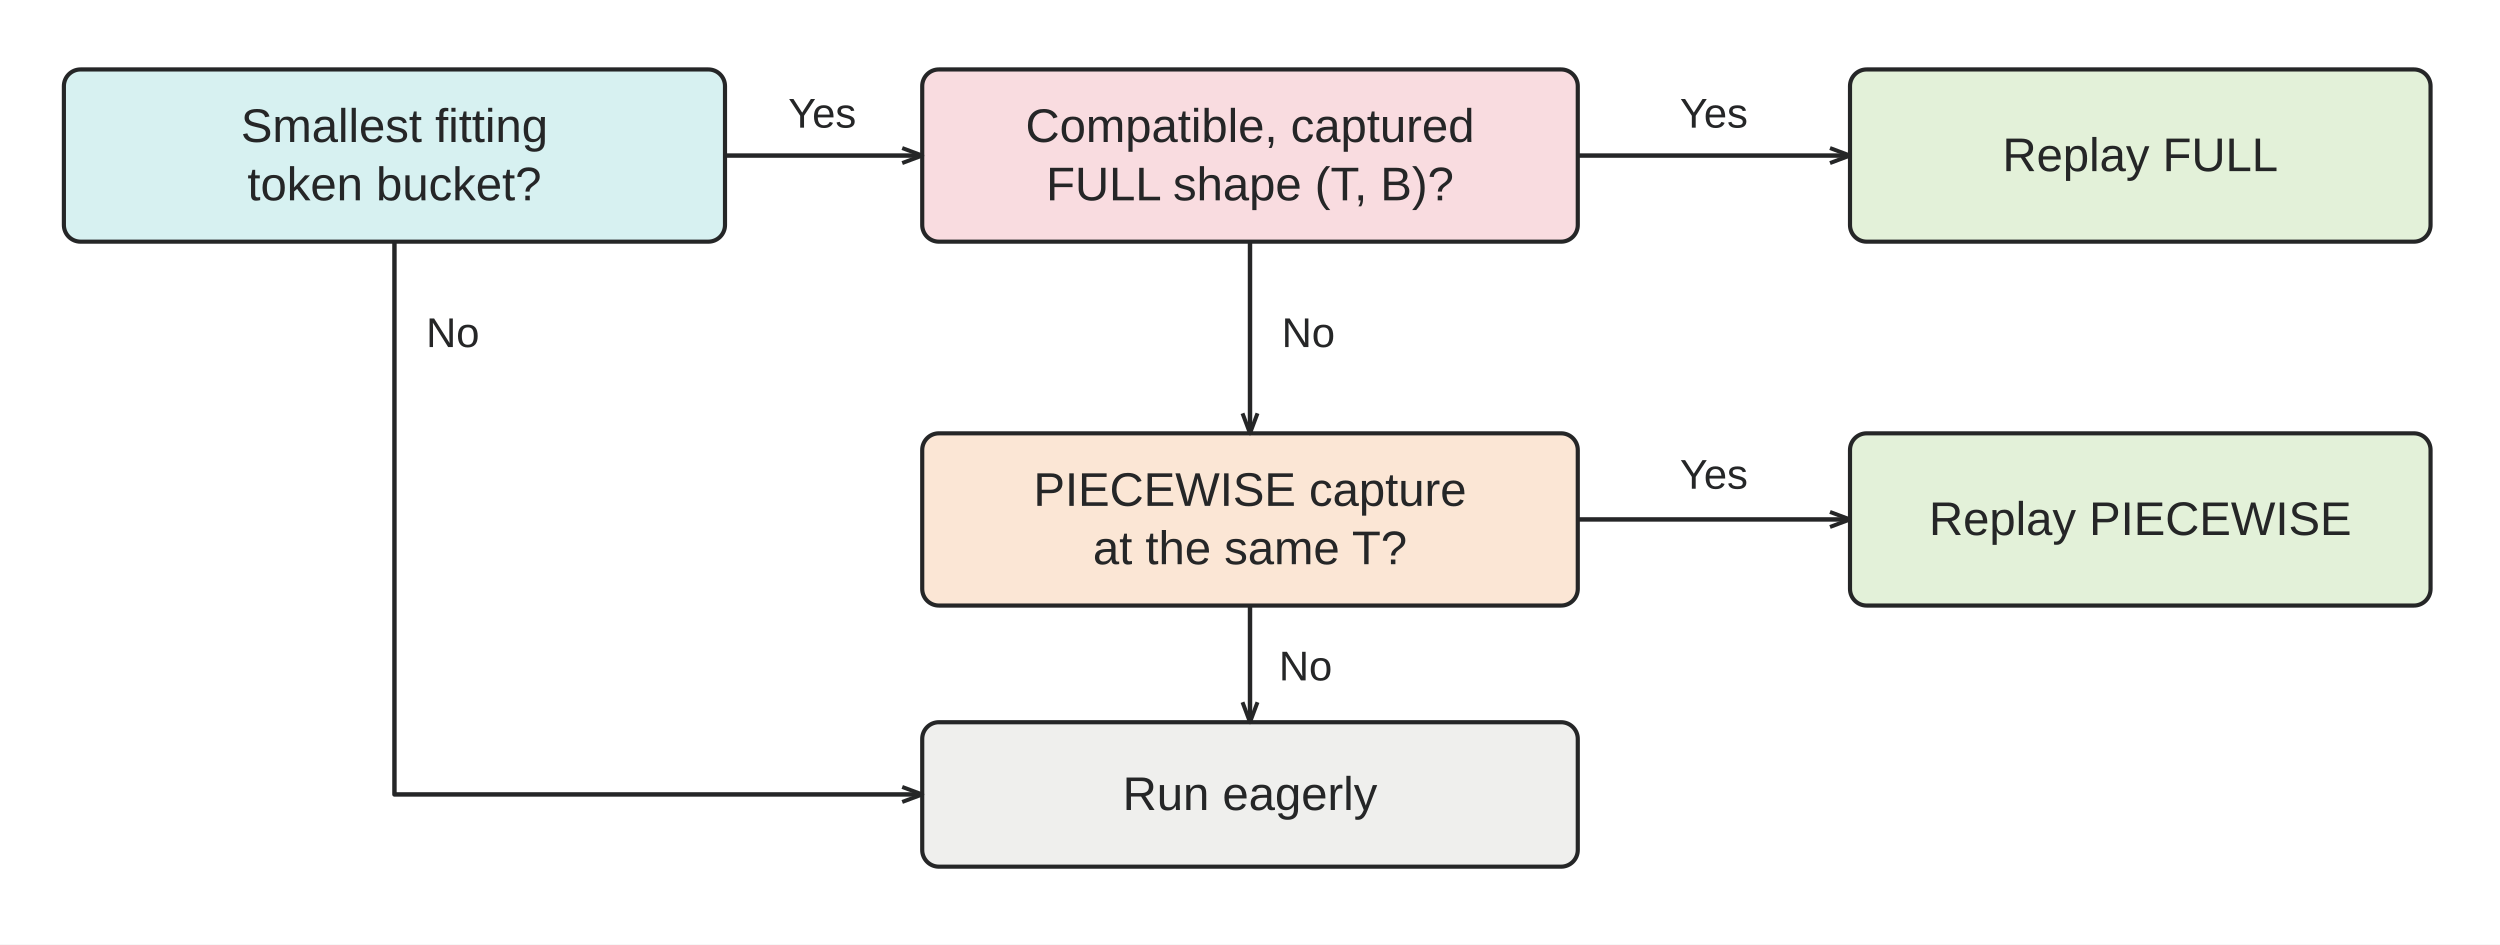
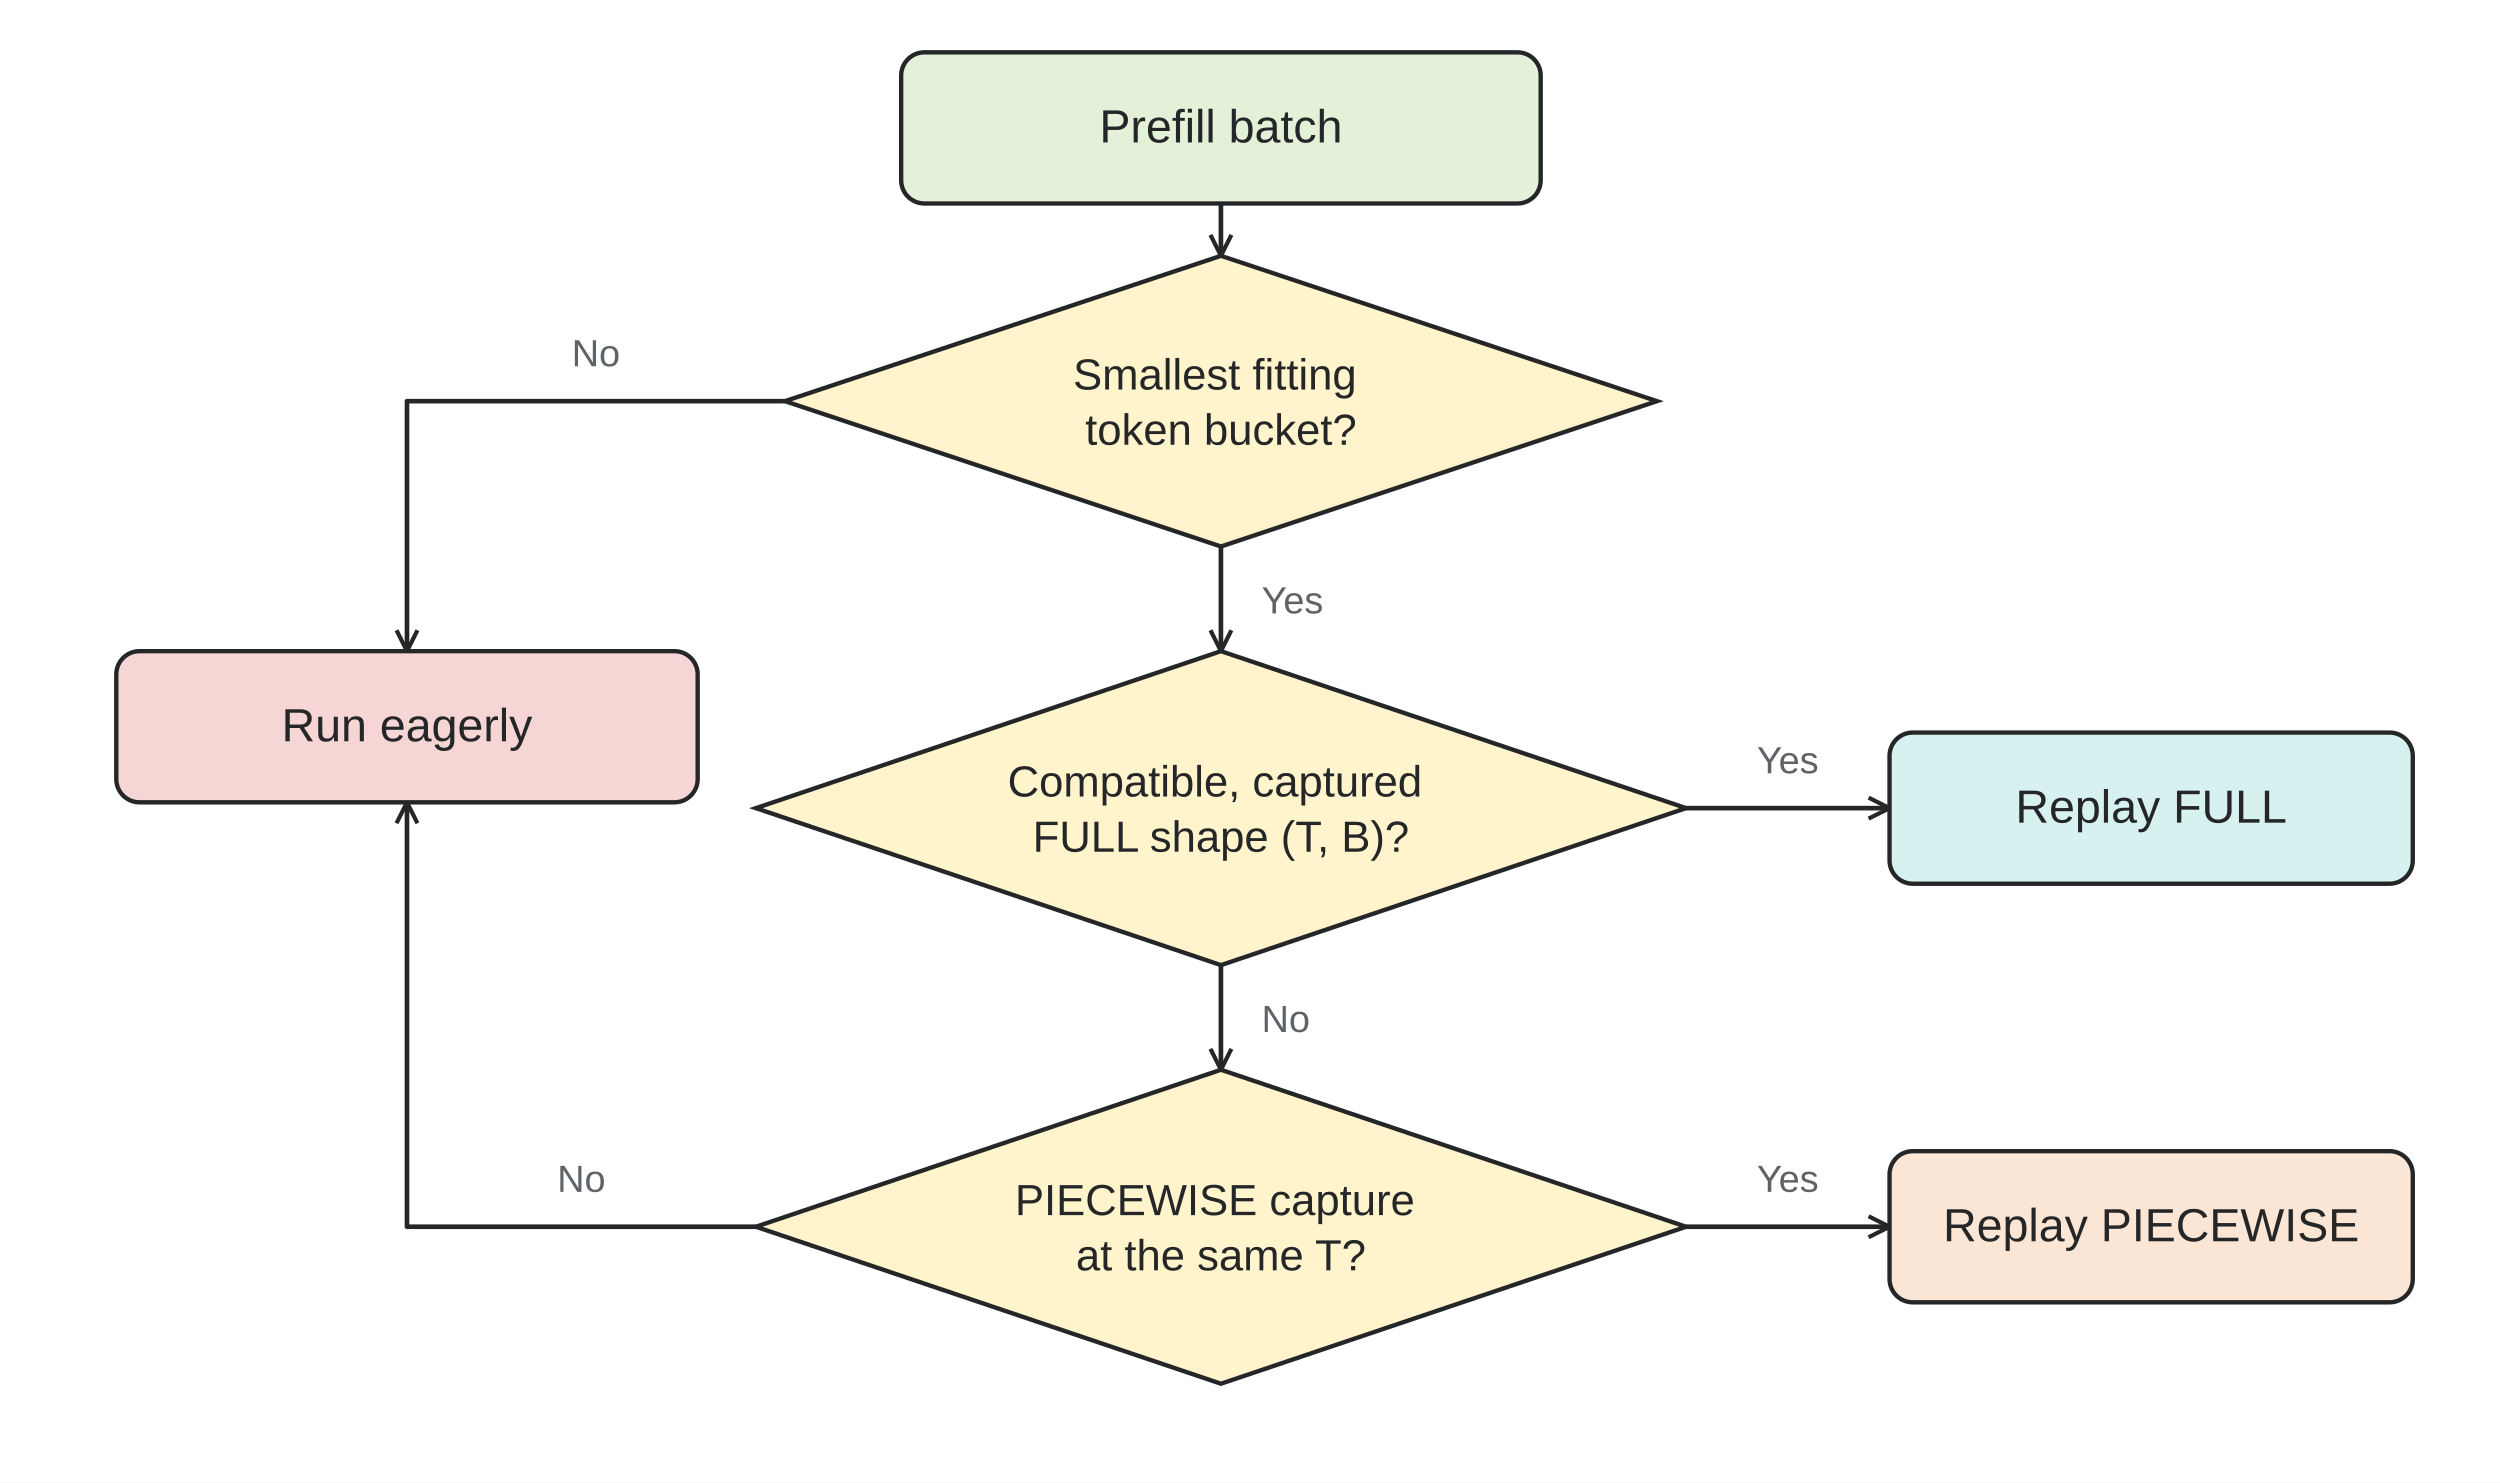
- <svg xmlns="http://www.w3.org/2000/svg" width="900" height="340" viewBox="0 0 900 340" role="img" aria-labelledby="title desc">
+ <svg xmlns="http://www.w3.org/2000/svg" width="860" height="510" viewBox="0 0 860 510" role="img" aria-labelledby="title desc">
  <defs>
-     <marker id="arrow" viewBox="0 0 10 8" refX="9" refY="4" markerWidth="9" markerHeight="8" orient="auto" markerUnits="userSpaceOnUse">
-       <path d="M 1 1 L 9 4 L 1 7" fill="none" stroke="#252627" stroke-width="1.6" stroke-linejoin="round" />
+     <marker id="arrow" viewBox="0 0 10 10" refX="9" refY="5" markerWidth="9" markerHeight="9" orient="auto" markerUnits="userSpaceOnUse">
+       <path d="M 1 1 L 9 5 L 1 9" fill="none" stroke="#252627" stroke-width="1.6" stroke-linejoin="round" />
    </marker>
  </defs>
-   <rect width="900" height="340" fill="#ffffff" />
+   <rect width="860" height="510" fill="#ffffff" />
  <g font-family="Arial, Helvetica, sans-serif" fill="#252627">
-     <rect x="23" y="25" width="238" height="62" fill="#d7f1f1" stroke="#252627" stroke-width="1.5" rx="6" />
-     <text x="142.0" y="51.11" font-size="17" font-weight="400" text-anchor="middle">Smallest fitting</text>
-     <text x="142.0" y="72.11" font-size="17" font-weight="400" text-anchor="middle">token bucket?</text>
-     <rect x="332" y="25" width="236" height="62" fill="#f9dce0" stroke="#252627" stroke-width="1.5" rx="6" />
-     <text x="450.0" y="51.11" font-size="17" font-weight="400" text-anchor="middle">Compatible, captured</text>
-     <text x="450.0" y="72.11" font-size="17" font-weight="400" text-anchor="middle">FULL shape (T, B)?</text>
-     <rect x="666" y="25" width="209" height="62" fill="#e3f1d9" stroke="#252627" stroke-width="1.5" rx="6" />
-     <text x="770.5" y="61.61" font-size="17" font-weight="400" text-anchor="middle">Replay FULL</text>
-     <rect x="332" y="156" width="236" height="62" fill="#fbe6d5" stroke="#252627" stroke-width="1.5" rx="6" />
-     <text x="450.0" y="182.11" font-size="17" font-weight="400" text-anchor="middle">PIECEWISE capture</text>
-     <text x="450.0" y="203.11" font-size="17" font-weight="400" text-anchor="middle">at the same T?</text>
-     <rect x="666" y="156" width="209" height="62" fill="#e3f1d9" stroke="#252627" stroke-width="1.5" rx="6" />
-     <text x="770.5" y="192.61" font-size="17" font-weight="400" text-anchor="middle">Replay PIECEWISE</text>
-     <rect x="332" y="260" width="236" height="52" fill="#efefed" stroke="#252627" stroke-width="1.5" rx="6" />
-     <text x="450.0" y="291.61" font-size="17" font-weight="400" text-anchor="middle">Run eagerly</text>
-     <path d="M 261,56 L 332,56" fill="none" stroke="#252627" stroke-width="1.6" stroke-linejoin="round" marker-end="url(#arrow)" />
-     <text x="296" y="45.95" font-size="15" font-weight="400" text-anchor="middle">Yes</text>
-     <path d="M 568,56 L 666,56" fill="none" stroke="#252627" stroke-width="1.6" stroke-linejoin="round" marker-end="url(#arrow)" />
-     <text x="617" y="45.95" font-size="15" font-weight="400" text-anchor="middle">Yes</text>
-     <path d="M 450,87 L 450,156" fill="none" stroke="#252627" stroke-width="1.6" stroke-linejoin="round" marker-end="url(#arrow)" />
-     <text x="471" y="124.95" font-size="15" font-weight="400" text-anchor="middle">No</text>
-     <path d="M 568,187 L 666,187" fill="none" stroke="#252627" stroke-width="1.6" stroke-linejoin="round" marker-end="url(#arrow)" />
-     <text x="617" y="175.95" font-size="15" font-weight="400" text-anchor="middle">Yes</text>
-     <path d="M 450,218 L 450,260" fill="none" stroke="#252627" stroke-width="1.6" stroke-linejoin="round" marker-end="url(#arrow)" />
-     <text x="470" y="244.95" font-size="15" font-weight="400" text-anchor="middle">No</text>
-     <path d="M 142,87 L 142,286 L 332,286" fill="none" stroke="#252627" stroke-width="1.6" stroke-linejoin="round" marker-end="url(#arrow)" />
-     <text x="163" y="124.95" font-size="15" font-weight="400" text-anchor="middle">No</text>
+     <path d="M 420 70 V 88" fill="none" stroke="#252627" stroke-width="1.6" stroke-linejoin="round" marker-end="url(#arrow)" />
+     <path d="M 270 138 H 140 V 224" fill="none" stroke="#252627" stroke-width="1.6" stroke-linejoin="round" marker-end="url(#arrow)" />
+     <path d="M 420 188 V 224" fill="none" stroke="#252627" stroke-width="1.6" stroke-linejoin="round" marker-end="url(#arrow)" />
+     <path d="M 580 278 H 650" fill="none" stroke="#252627" stroke-width="1.6" stroke-linejoin="round" marker-end="url(#arrow)" />
+     <path d="M 420 332 V 368" fill="none" stroke="#252627" stroke-width="1.6" stroke-linejoin="round" marker-end="url(#arrow)" />
+     <path d="M 580 422 H 650" fill="none" stroke="#252627" stroke-width="1.6" stroke-linejoin="round" marker-end="url(#arrow)" />
+     <path d="M 260 422 H 140 V 276" fill="none" stroke="#252627" stroke-width="1.6" stroke-linejoin="round" marker-end="url(#arrow)" />
+     <rect x="310" y="18" width="220" height="52" rx="8" fill="#e3f1d9" stroke="#252627" stroke-width="1.5" />
+     <text x="420" y="49" font-size="16" text-anchor="middle" fill="#252627">Prefill batch</text>
+     <polygon points="420,88 570,138 420,188 270,138" fill="#fff4cc" stroke="#252627" stroke-width="1.5" />
+     <text x="420" y="134" font-size="15" text-anchor="middle" fill="#252627">
+       <tspan x="420" dy="0">Smallest fitting</tspan>
+       <tspan x="420" dy="19">token bucket?</tspan>
+     </text>
+     <rect x="40" y="224" width="200" height="52" rx="8" fill="#f6d5d5" stroke="#252627" stroke-width="1.5" />
+     <text x="140" y="255" font-size="16" text-anchor="middle" fill="#252627">Run eagerly</text>
+     <polygon points="420,224 580,278 420,332 260,278" fill="#fff4cc" stroke="#252627" stroke-width="1.5" />
+     <text x="420" y="274" font-size="15" text-anchor="middle" fill="#252627">
+       <tspan x="420" dy="0">Compatible, captured</tspan>
+       <tspan x="420" dy="19">FULL shape (T, B)?</tspan>
+     </text>
+     <rect x="650" y="252" width="180" height="52" rx="8" fill="#d7f1f1" stroke="#252627" stroke-width="1.5" />
+     <text x="740" y="283" font-size="16" text-anchor="middle" fill="#252627">Replay FULL</text>
+     <polygon points="420,368 580,422 420,476 260,422" fill="#fff4cc" stroke="#252627" stroke-width="1.5" />
+     <text x="420" y="418" font-size="15" text-anchor="middle" fill="#252627">
+       <tspan x="420" dy="0">PIECEWISE capture</tspan>
+       <tspan x="420" dy="19">at the same T?</tspan>
+     </text>
+     <rect x="650" y="396" width="180" height="52" rx="8" fill="#fbe6d5" stroke="#252627" stroke-width="1.5" />
+     <text x="740" y="427" font-size="16" text-anchor="middle" fill="#252627">Replay PIECEWISE</text>
+     <text x="205" y="126" font-size="13" text-anchor="middle" fill="#5f6368">No</text>
+     <text x="434" y="211" font-size="13" text-anchor="start" fill="#5f6368">Yes</text>
+     <text x="615" y="266" font-size="13" text-anchor="middle" fill="#5f6368">Yes</text>
+     <text x="434" y="355" font-size="13" text-anchor="start" fill="#5f6368">No</text>
+     <text x="615" y="410" font-size="13" text-anchor="middle" fill="#5f6368">Yes</text>
+     <text x="200" y="410" font-size="13" text-anchor="middle" fill="#5f6368">No</text>
  </g>
</svg>
